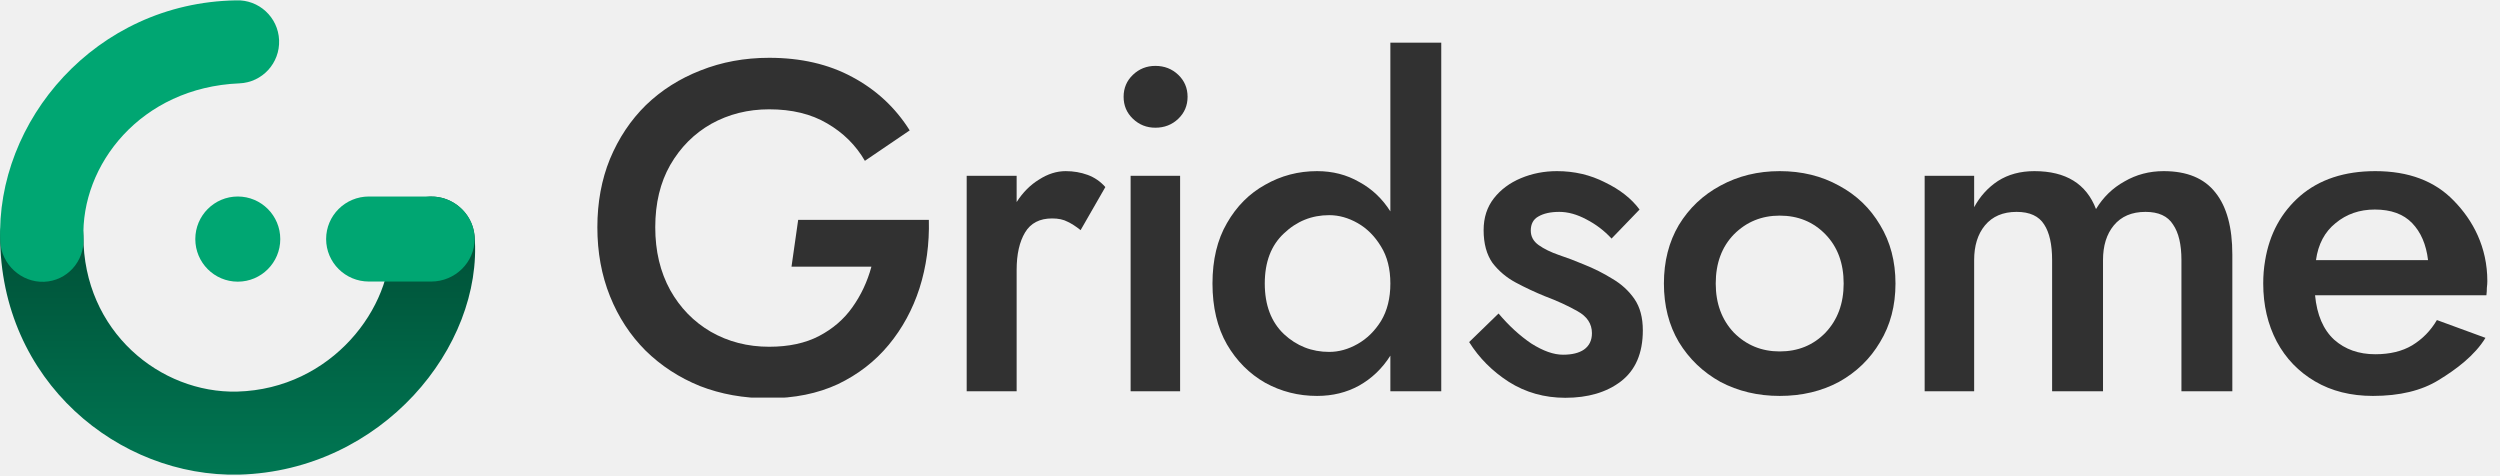
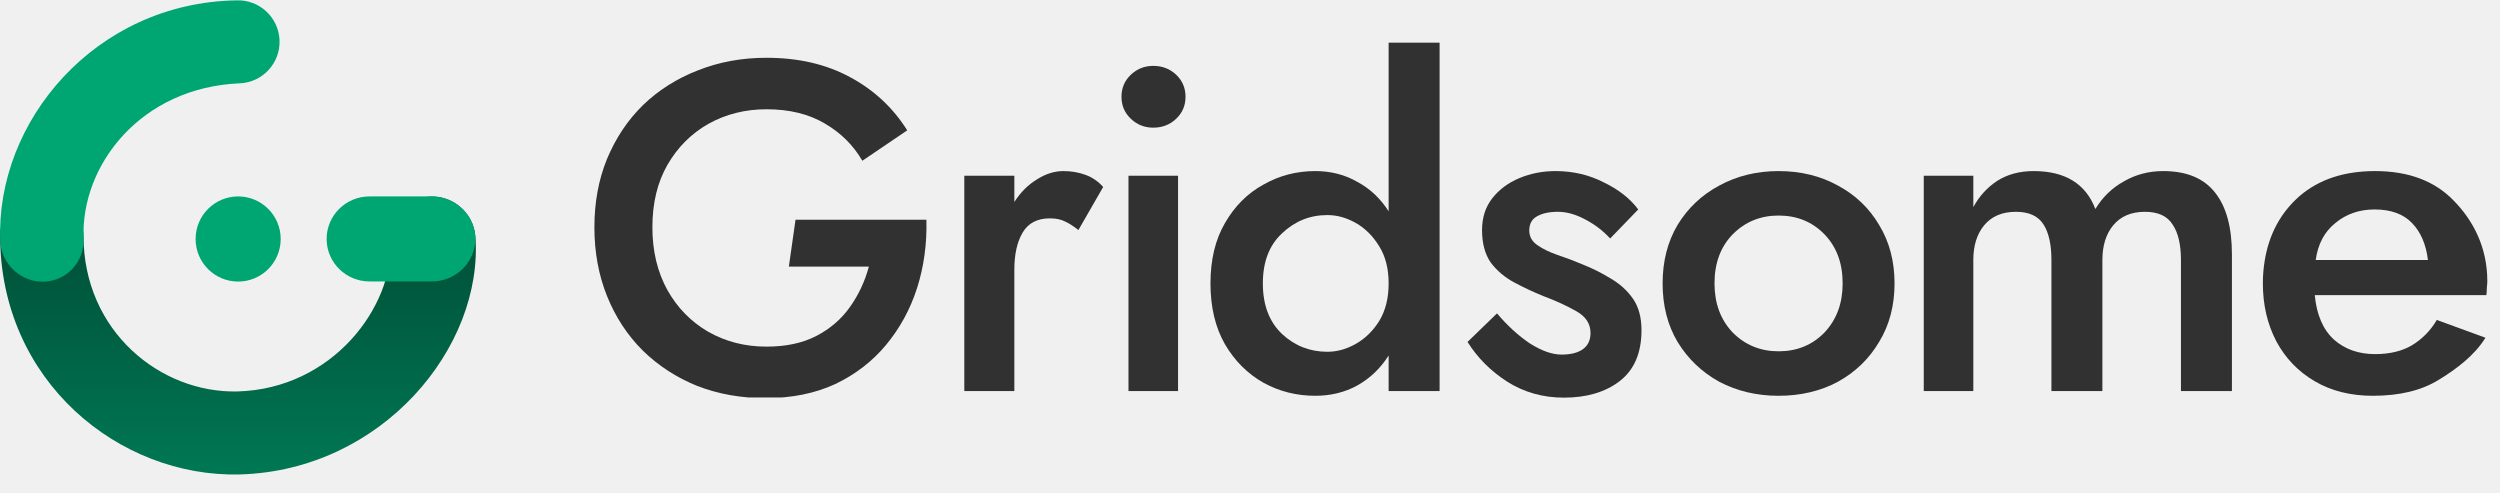
- <svg xmlns="http://www.w3.org/2000/svg" width="1289" height="245" viewBox="0 0 1289 245" fill="none">
-   <path d="M221.494 101.381C233.274 100.815 243.701 109.953 244.718 121.743C249.124 178.78 196.925 242.674 123.366 244.717C61.377 246.247 0.068 196.619 0.068 121.58C0.068 109.754 9.841 100.167 21.634 100.167C33.427 100.167 42.987 109.754 42.987 121.58C42.987 170.939 82.675 202.883 122.316 201.905C171.115 200.549 202.839 158.295 201.189 123.795C200.623 111.983 209.715 101.948 221.494 101.381Z" fill="url(#paint0_linear)" />
-   <path d="M168.15 123.24C168.15 111.133 178.026 101.318 190.208 101.318L222.354 101.318C234.537 101.318 244.718 111.133 244.718 123.24C244.718 135.348 234.537 145.163 222.354 145.163H190.208C178.026 145.163 168.15 135.348 168.15 123.24Z" fill="#00A672" />
-   <path d="M100.7 123.272C100.7 111.147 110.513 101.318 122.604 101.318C134.696 101.318 144.509 111.147 144.509 123.272C144.509 135.397 134.696 145.227 122.604 145.227C110.513 145.227 100.7 135.397 100.7 123.272Z" fill="#00A672" />
-   <path fill-rule="evenodd" clip-rule="evenodd" d="M143.902 20.696C144.392 32.512 135.236 42.488 123.453 42.979C72.588 45.097 41.535 85.076 43.046 123.036C43.517 134.852 34.537 144.814 22.753 145.286C10.969 145.758 0.606 136.221 0.136 124.405C-2.327 62.545 49.181 1.391 121.681 0.19C133.464 -0.3 143.413 8.88 143.902 20.696Z" fill="#00A672" />
+ <svg xmlns="http://www.w3.org/2000/svg" width="137" height="27" viewBox="0 0 137 27" fill="none">
+   <path d="M23.577 10.771C24.831 10.711 25.941 11.682 26.05 12.934C26.519 18.994 20.962 25.783 13.132 26C6.533 26.162 0.007 20.89 0.007 12.917C0.007 11.661 1.047 10.642 2.302 10.642C3.558 10.642 4.576 11.661 4.576 12.917C4.576 18.161 8.8 21.555 13.02 21.451C18.215 21.307 21.592 16.818 21.416 13.152C21.356 11.898 22.323 10.831 23.577 10.771Z" fill="url(#paint0_linear)" />
+   <path d="M17.899 13.094C17.899 11.807 18.951 10.764 20.247 10.764L23.669 10.764C24.966 10.764 26.05 11.807 26.05 13.094C26.05 14.38 24.966 15.423 23.669 15.423H20.247C18.951 15.423 17.899 14.38 17.899 13.094Z" fill="#00A672" />
+   <path d="M10.719 13.097C10.719 11.809 11.763 10.764 13.05 10.764C14.338 10.764 15.382 11.809 15.382 13.097C15.382 14.385 14.338 15.43 13.05 15.43C11.763 15.43 10.719 14.385 10.719 13.097Z" fill="#00A672" />
+   <path fill-rule="evenodd" clip-rule="evenodd" d="M15.318 2.199C15.37 3.454 14.395 4.514 13.141 4.566C7.726 4.791 4.421 9.039 4.581 13.072C4.632 14.327 3.676 15.386 2.421 15.436C1.167 15.486 0.064 14.473 0.014 13.217C-0.249 6.645 5.234 0.148 12.952 0.02C14.206 -0.032 15.265 0.943 15.318 2.199Z" fill="#00A672" />
  <g clip-path="url(#clip0)">
-     <path d="M408.102 137.495H449.305C447.219 145.221 443.929 152.224 439.436 158.502C435.103 164.618 429.405 169.528 422.344 173.231C415.283 176.933 406.697 178.784 396.587 178.784C385.513 178.784 375.483 176.209 366.496 171.057C357.67 165.906 350.688 158.743 345.553 149.568C340.418 140.231 337.85 129.446 337.85 117.212C337.85 104.817 340.418 94.112 345.553 85.098C350.849 75.922 357.91 68.84 366.737 63.849C375.724 58.859 385.674 56.364 396.587 56.364C408.302 56.364 418.252 58.779 426.437 63.608C434.782 68.437 441.281 74.876 445.935 82.925L469.045 67.23C461.663 55.479 451.793 46.303 439.436 39.703C427.239 33.103 412.956 29.803 396.587 29.803C383.909 29.803 372.113 31.977 361.2 36.323C350.448 40.508 341.06 46.464 333.035 54.191C325.172 61.918 318.993 71.174 314.5 81.959C310.167 92.583 308 104.334 308 117.212C308 130.09 310.167 141.921 314.5 152.706C318.833 163.492 324.931 172.828 332.795 180.716C340.819 188.604 350.207 194.72 360.959 199.067C371.712 203.252 383.427 205.345 396.105 205.345C409.586 205.345 421.542 202.93 431.973 198.101C442.405 193.111 451.151 186.35 458.212 177.818C465.273 169.287 470.569 159.548 474.1 148.602C477.631 137.495 479.235 125.743 478.914 113.349H411.539L408.102 137.495Z" fill="#313131" />
-     <path d="M557.159 118.661L569.918 96.446C567.35 93.549 564.301 91.456 560.77 90.168C557.24 88.881 553.468 88.237 549.456 88.237C544.802 88.237 540.228 89.686 535.735 92.583C531.241 95.32 527.39 99.183 524.18 104.173V90.651H498.423V201.723H524.18V139.185C524.18 131.136 525.624 124.697 528.513 119.868C531.402 115.039 536.056 112.624 542.475 112.624C545.685 112.624 548.333 113.188 550.419 114.314C552.505 115.28 554.752 116.729 557.159 118.661Z" fill="#313131" />
-     <path d="M582.945 90.651V201.723H608.462V90.651H582.945ZM579.334 49.91C579.334 54.418 580.939 58.201 584.149 61.259C587.358 64.318 591.21 65.847 595.704 65.847C600.358 65.847 604.289 64.318 607.499 61.259C610.709 58.201 612.314 54.418 612.314 49.91C612.314 45.403 610.709 41.62 607.499 38.562C604.289 35.503 600.358 33.974 595.704 33.974C591.21 33.974 587.358 35.503 584.149 38.562C580.939 41.62 579.334 45.403 579.334 49.91Z" fill="#313131" />
-     <path d="M652.116 146.187C652.116 135.08 655.406 126.468 661.986 120.351C668.566 114.073 676.349 110.934 685.336 110.934C690.311 110.934 695.206 112.302 700.021 115.039C704.835 117.775 708.847 121.8 712.057 127.112C715.266 132.263 716.871 138.621 716.871 146.187C716.871 153.753 715.266 160.192 712.057 165.504C708.847 170.655 704.835 174.599 700.021 177.335C695.206 180.072 690.311 181.44 685.336 181.44C676.349 181.44 668.566 178.382 661.986 172.265C655.406 165.987 652.116 157.294 652.116 146.187ZM625.155 146.187C625.155 158.421 627.643 168.884 632.618 177.577C637.593 186.108 644.172 192.708 652.357 197.377C660.542 201.884 669.449 204.137 679.078 204.137C687.102 204.137 694.323 202.367 700.743 198.825C707.323 195.123 712.699 189.972 716.871 183.372V201.723H743.11V21.311H716.871V109.002C712.699 102.402 707.323 97.332 700.743 93.79C694.323 90.088 687.102 88.237 679.078 88.237C669.449 88.237 660.542 90.571 652.357 95.239C644.172 99.746 637.593 106.346 632.618 115.039C627.643 123.57 625.155 133.953 625.155 146.187Z" fill="#313131" />
-     <path d="M772.658 161.641L757.493 176.37C762.628 184.579 769.449 191.421 777.954 196.894C786.62 202.367 796.33 205.103 807.082 205.103C818.797 205.103 828.346 202.286 835.728 196.652C843.271 190.857 847.042 182.084 847.042 170.333C847.042 163.733 845.598 158.341 842.709 154.155C839.821 149.97 836.049 146.509 831.395 143.772C826.741 140.875 821.766 138.38 816.47 136.287C812.298 134.517 808.045 132.907 803.712 131.458C799.539 130.009 796.089 128.319 793.361 126.387C790.632 124.456 789.268 121.961 789.268 118.902C789.268 115.522 790.552 113.107 793.12 111.658C795.848 110.049 799.459 109.244 803.953 109.244C808.446 109.244 813.1 110.532 817.915 113.107C822.89 115.683 827.223 118.983 830.914 123.007L845.357 108.036C841.185 102.402 835.247 97.734 827.544 94.032C820.001 90.168 811.736 88.237 802.749 88.237C796.169 88.237 789.991 89.444 784.213 91.859C778.436 94.273 773.782 97.734 770.251 102.241C766.721 106.749 764.955 112.222 764.955 118.661C764.955 125.583 766.48 131.217 769.529 135.563C772.739 139.748 776.751 143.129 781.565 145.704C786.38 148.28 791.355 150.614 796.49 152.706C802.909 155.121 808.526 157.697 813.341 160.433C818.316 163.17 820.803 166.953 820.803 171.782C820.803 175.484 819.439 178.301 816.711 180.233C814.143 182.004 810.532 182.889 805.878 182.889C801.064 182.889 795.607 180.957 789.509 177.094C783.571 173.07 777.954 167.918 772.658 161.641Z" fill="#313131" />
-     <path d="M884.632 146.187C884.632 135.724 887.762 127.273 894.021 120.834C900.44 114.395 908.304 111.175 917.612 111.175C927.08 111.175 934.944 114.395 941.203 120.834C947.462 127.273 950.591 135.724 950.591 146.187C950.591 156.489 947.462 164.94 941.203 171.54C934.944 177.979 927.08 181.199 917.612 181.199C908.304 181.199 900.44 177.979 894.021 171.54C887.762 164.94 884.632 156.489 884.632 146.187ZM857.912 146.187C857.912 157.616 860.48 167.677 865.615 176.37C870.911 185.062 878.053 191.903 887.04 196.894C896.187 201.723 906.378 204.137 917.612 204.137C929.006 204.137 939.197 201.723 948.184 196.894C957.171 191.903 964.232 185.062 969.367 176.37C974.663 167.677 977.311 157.616 977.311 146.187C977.311 134.758 974.663 124.697 969.367 116.005C964.232 107.312 957.171 100.551 948.184 95.722C939.197 90.732 929.006 88.237 917.612 88.237C906.378 88.237 896.187 90.732 887.04 95.722C878.053 100.551 870.911 107.312 865.615 116.005C860.48 124.697 857.912 134.758 857.912 146.187Z" fill="#313131" />
-     <path d="M1150.99 131.217C1150.99 117.212 1148.1 106.588 1142.32 99.344C1136.55 91.939 1127.64 88.237 1115.6 88.237C1108.22 88.237 1101.48 90.007 1095.38 93.549C1089.28 96.929 1084.39 101.678 1080.7 107.795C1075.72 94.756 1065.13 88.237 1048.92 88.237C1041.7 88.237 1035.44 89.927 1030.15 93.307C1025.01 96.688 1020.92 101.195 1017.87 106.829V90.651H992.352V201.723H1017.87V134.114C1017.87 126.709 1019.71 120.753 1023.41 116.246C1027.26 111.578 1032.71 109.244 1039.77 109.244C1046.52 109.244 1051.25 111.417 1053.98 115.763C1056.71 119.948 1058.07 126.065 1058.07 134.114V201.723H1084.31V134.114C1084.31 126.709 1086.15 120.753 1089.85 116.246C1093.7 111.578 1099.15 109.244 1106.21 109.244C1112.96 109.244 1117.69 111.417 1120.42 115.763C1123.31 119.948 1124.75 126.065 1124.75 134.114V201.723H1150.99V131.217Z" fill="#313131" />
-     <path d="M1193.64 152.224H1281.99C1282.15 150.936 1282.23 149.648 1282.23 148.36C1282.39 147.072 1282.47 145.946 1282.47 144.98C1282.47 127.434 1275.09 113.59 1265.14 103.449C1255.35 93.307 1241.87 88.237 1224.7 88.237C1208.81 88.237 1195.89 92.502 1185.94 101.034C1176.15 109.566 1170.13 120.673 1167.89 134.356C1167.56 136.287 1167.32 138.219 1167.16 140.151C1167 142.082 1166.92 144.094 1166.92 146.187C1166.92 157.294 1169.25 167.275 1173.9 176.128C1178.56 184.821 1185.14 191.662 1193.64 196.652C1202.15 201.642 1212.1 204.137 1223.49 204.137C1237.29 204.137 1248.61 201.401 1257.43 195.928C1266.42 190.455 1276.05 183.211 1281.51 174.196L1256.47 165.021C1253.26 170.494 1249.01 174.84 1243.71 178.06C1238.58 181.118 1232.24 182.647 1224.7 182.647C1216.19 182.647 1209.13 180.152 1203.51 175.162C1197.9 170.011 1194.61 162.365 1193.64 152.224ZM1194.12 134.114C1195.25 125.904 1198.62 119.546 1204.23 115.039C1209.85 110.371 1216.59 108.036 1224.46 108.036C1232.8 108.036 1239.22 110.371 1243.71 115.039C1248.21 119.707 1250.94 126.065 1251.9 134.114H1194.12Z" fill="#313131" />
+     <path d="M43.229 14.608H47.615C47.393 15.429 47.043 16.173 46.565 16.84C46.103 17.49 45.497 18.012 44.745 18.405C43.993 18.798 43.08 18.995 42.003 18.995C40.825 18.995 39.757 18.721 38.8 18.174C37.861 17.627 37.117 16.866 36.571 15.891C36.024 14.899 35.751 13.753 35.751 12.453C35.751 11.136 36.024 9.999 36.571 9.041C37.135 8.066 37.886 7.314 38.826 6.784C39.782 6.253 40.842 5.988 42.003 5.988C43.25 5.988 44.309 6.245 45.181 6.758C46.069 7.271 46.761 7.955 47.256 8.81L49.716 7.143C48.931 5.894 47.88 4.919 46.565 4.218C45.266 3.517 43.746 3.166 42.003 3.166C40.654 3.166 39.398 3.397 38.236 3.859C37.092 4.304 36.092 4.937 35.238 5.757C34.401 6.578 33.743 7.562 33.265 8.708C32.804 9.836 32.573 11.085 32.573 12.453C32.573 13.821 32.804 15.078 33.265 16.224C33.726 17.37 34.376 18.362 35.213 19.2C36.067 20.038 37.066 20.688 38.211 21.15C39.355 21.595 40.602 21.817 41.952 21.817C43.387 21.817 44.66 21.56 45.77 21.047C46.88 20.517 47.812 19.799 48.563 18.892C49.315 17.986 49.879 16.951 50.255 15.788C50.63 14.608 50.801 13.36 50.767 12.043H43.595L43.229 14.608Z" fill="#313131" />
+     <path d="M59.096 12.607L60.454 10.247C60.181 9.939 59.856 9.717 59.48 9.58C59.105 9.443 58.703 9.375 58.276 9.375C57.781 9.375 57.294 9.529 56.816 9.836C56.337 10.127 55.927 10.538 55.586 11.068V9.631H52.844V21.432H55.586V14.788C55.586 13.932 55.739 13.248 56.047 12.735C56.354 12.222 56.85 11.966 57.533 11.966C57.875 11.966 58.157 12.026 58.379 12.145C58.601 12.248 58.84 12.402 59.096 12.607Z" fill="#313131" />
+     <path d="M61.841 9.631V21.432H64.557V9.631H61.841ZM61.457 5.303C61.457 5.782 61.627 6.183 61.969 6.508C62.311 6.833 62.721 6.996 63.199 6.996C63.694 6.996 64.113 6.833 64.455 6.508C64.796 6.183 64.967 5.782 64.967 5.303C64.967 4.824 64.796 4.422 64.455 4.097C64.113 3.772 63.694 3.61 63.199 3.61C62.721 3.61 62.311 3.772 61.969 4.097C61.627 4.422 61.457 4.824 61.457 5.303Z" fill="#313131" />
+     <path d="M69.204 15.532C69.204 14.351 69.554 13.437 70.255 12.787C70.955 12.12 71.784 11.786 72.74 11.786C73.27 11.786 73.791 11.931 74.304 12.222C74.816 12.513 75.243 12.941 75.585 13.505C75.927 14.052 76.097 14.728 76.097 15.532C76.097 16.335 75.927 17.02 75.585 17.584C75.243 18.131 74.816 18.55 74.304 18.841C73.791 19.132 73.27 19.277 72.74 19.277C71.784 19.277 70.955 18.952 70.255 18.302C69.554 17.635 69.204 16.712 69.204 15.532ZM66.334 15.532C66.334 16.831 66.599 17.943 67.129 18.867C67.658 19.773 68.359 20.474 69.23 20.97C70.101 21.449 71.049 21.689 72.074 21.689C72.928 21.689 73.697 21.5 74.38 21.124C75.081 20.731 75.653 20.183 76.097 19.482V21.432H78.89V2.264H76.097V11.581C75.653 10.88 75.081 10.341 74.38 9.965C73.697 9.571 72.928 9.375 72.074 9.375C71.049 9.375 70.101 9.623 69.23 10.119C68.359 10.598 67.658 11.299 67.129 12.222C66.599 13.129 66.334 14.232 66.334 15.532Z" fill="#313131" />
+     <path d="M82.036 17.173L80.421 18.738C80.968 19.611 81.694 20.337 82.6 20.919C83.522 21.5 84.556 21.791 85.7 21.791C86.947 21.791 87.964 21.492 88.749 20.893C89.552 20.278 89.954 19.346 89.954 18.097C89.954 17.396 89.8 16.823 89.493 16.378C89.185 15.934 88.784 15.566 88.288 15.275C87.793 14.967 87.263 14.702 86.7 14.48C86.255 14.292 85.803 14.121 85.341 13.967C84.897 13.813 84.53 13.633 84.24 13.428C83.949 13.223 83.804 12.958 83.804 12.633C83.804 12.274 83.941 12.017 84.214 11.863C84.504 11.692 84.889 11.607 85.367 11.607C85.845 11.607 86.341 11.743 86.853 12.017C87.383 12.291 87.844 12.641 88.237 13.069L89.775 11.478C89.33 10.88 88.698 10.384 87.878 9.99C87.075 9.58 86.196 9.375 85.239 9.375C84.538 9.375 83.881 9.503 83.266 9.759C82.651 10.016 82.155 10.384 81.779 10.863C81.404 11.341 81.216 11.923 81.216 12.607C81.216 13.342 81.378 13.941 81.703 14.403C82.044 14.848 82.471 15.207 82.984 15.48C83.496 15.754 84.026 16.002 84.573 16.224C85.256 16.481 85.854 16.754 86.366 17.045C86.896 17.336 87.161 17.738 87.161 18.251C87.161 18.644 87.016 18.944 86.725 19.149C86.452 19.337 86.067 19.431 85.572 19.431C85.059 19.431 84.479 19.226 83.829 18.815C83.198 18.388 82.6 17.84 82.036 17.173Z" fill="#313131" />
+     <path d="M93.955 15.532C93.955 14.42 94.288 13.522 94.955 12.838C95.638 12.154 96.475 11.812 97.466 11.812C98.474 11.812 99.311 12.154 99.977 12.838C100.643 13.522 100.977 14.42 100.977 15.532C100.977 16.626 100.643 17.524 99.977 18.225C99.311 18.909 98.474 19.251 97.466 19.251C96.475 19.251 95.638 18.909 94.955 18.225C94.288 17.524 93.955 16.626 93.955 15.532ZM91.111 15.532C91.111 16.746 91.384 17.815 91.931 18.738C92.495 19.662 93.255 20.389 94.212 20.919C95.185 21.432 96.27 21.689 97.466 21.689C98.679 21.689 99.764 21.432 100.72 20.919C101.677 20.389 102.429 19.662 102.975 18.738C103.539 17.815 103.821 16.746 103.821 15.532C103.821 14.317 103.539 13.248 102.975 12.325C102.429 11.401 101.677 10.683 100.72 10.17C99.764 9.64 98.679 9.375 97.466 9.375C96.27 9.375 95.185 9.64 94.212 10.17C93.255 10.683 92.495 11.401 91.931 12.325C91.384 13.248 91.111 14.317 91.111 15.532Z" fill="#313131" />
+     <path d="M122.309 13.941C122.309 12.453 122.001 11.324 121.386 10.555C120.771 9.768 119.823 9.375 118.542 9.375C117.756 9.375 117.039 9.563 116.39 9.939C115.74 10.298 115.219 10.803 114.826 11.453C114.297 10.067 113.169 9.375 111.444 9.375C110.675 9.375 110.009 9.554 109.445 9.913C108.898 10.273 108.463 10.751 108.138 11.35V9.631H105.422V21.432H108.138V14.249C108.138 13.462 108.335 12.829 108.728 12.351C109.138 11.854 109.718 11.607 110.47 11.607C111.188 11.607 111.692 11.837 111.982 12.299C112.272 12.744 112.418 13.394 112.418 14.249V21.432H115.211V14.249C115.211 13.462 115.407 12.829 115.8 12.351C116.21 11.854 116.791 11.607 117.543 11.607C118.26 11.607 118.764 11.837 119.055 12.299C119.362 12.744 119.516 13.394 119.516 14.249V21.432H122.309V13.941Z" fill="#313131" />
+     <path d="M126.849 16.173H136.254C136.271 16.036 136.279 15.899 136.279 15.762C136.296 15.626 136.305 15.506 136.305 15.403C136.305 13.539 135.519 12.068 134.46 10.991C133.418 9.913 131.983 9.375 130.155 9.375C128.464 9.375 127.088 9.828 126.029 10.734C124.987 11.641 124.347 12.821 124.107 14.275C124.073 14.48 124.048 14.685 124.031 14.89C124.013 15.095 124.005 15.309 124.005 15.532C124.005 16.712 124.253 17.772 124.748 18.713C125.243 19.636 125.944 20.363 126.849 20.893C127.755 21.423 128.814 21.689 130.027 21.689C131.496 21.689 132.7 21.398 133.64 20.816C134.597 20.235 135.621 19.465 136.202 18.507L133.537 17.533C133.196 18.114 132.743 18.576 132.179 18.918C131.633 19.243 130.958 19.405 130.155 19.405C129.249 19.405 128.498 19.14 127.9 18.61C127.302 18.063 126.952 17.25 126.849 16.173ZM126.901 14.249C127.02 13.377 127.379 12.701 127.977 12.222C128.575 11.726 129.292 11.478 130.129 11.478C131.018 11.478 131.701 11.726 132.179 12.222C132.658 12.718 132.948 13.394 133.051 14.249H126.901Z" fill="#313131" />
  </g>
  <defs>
-     <linearGradient id="paint0_linear" x1="132.189" y1="252.705" x2="132.189" y2="120.659" gradientUnits="userSpaceOnUse">
+     <linearGradient id="paint0_linear" x1="14.071" y1="26.849" x2="14.071" y2="12.819" gradientUnits="userSpaceOnUse">
      <stop stop-color="#007A55" />
      <stop offset="1" stop-color="#005037" />
    </linearGradient>
    <clipPath id="clip0">
-       <rect width="981" height="183" fill="white" transform="translate(308 22)" />
+       <rect width="104.427" height="19.443" fill="white" transform="translate(32.5732 2.33737)" />
    </clipPath>
  </defs>
</svg>
